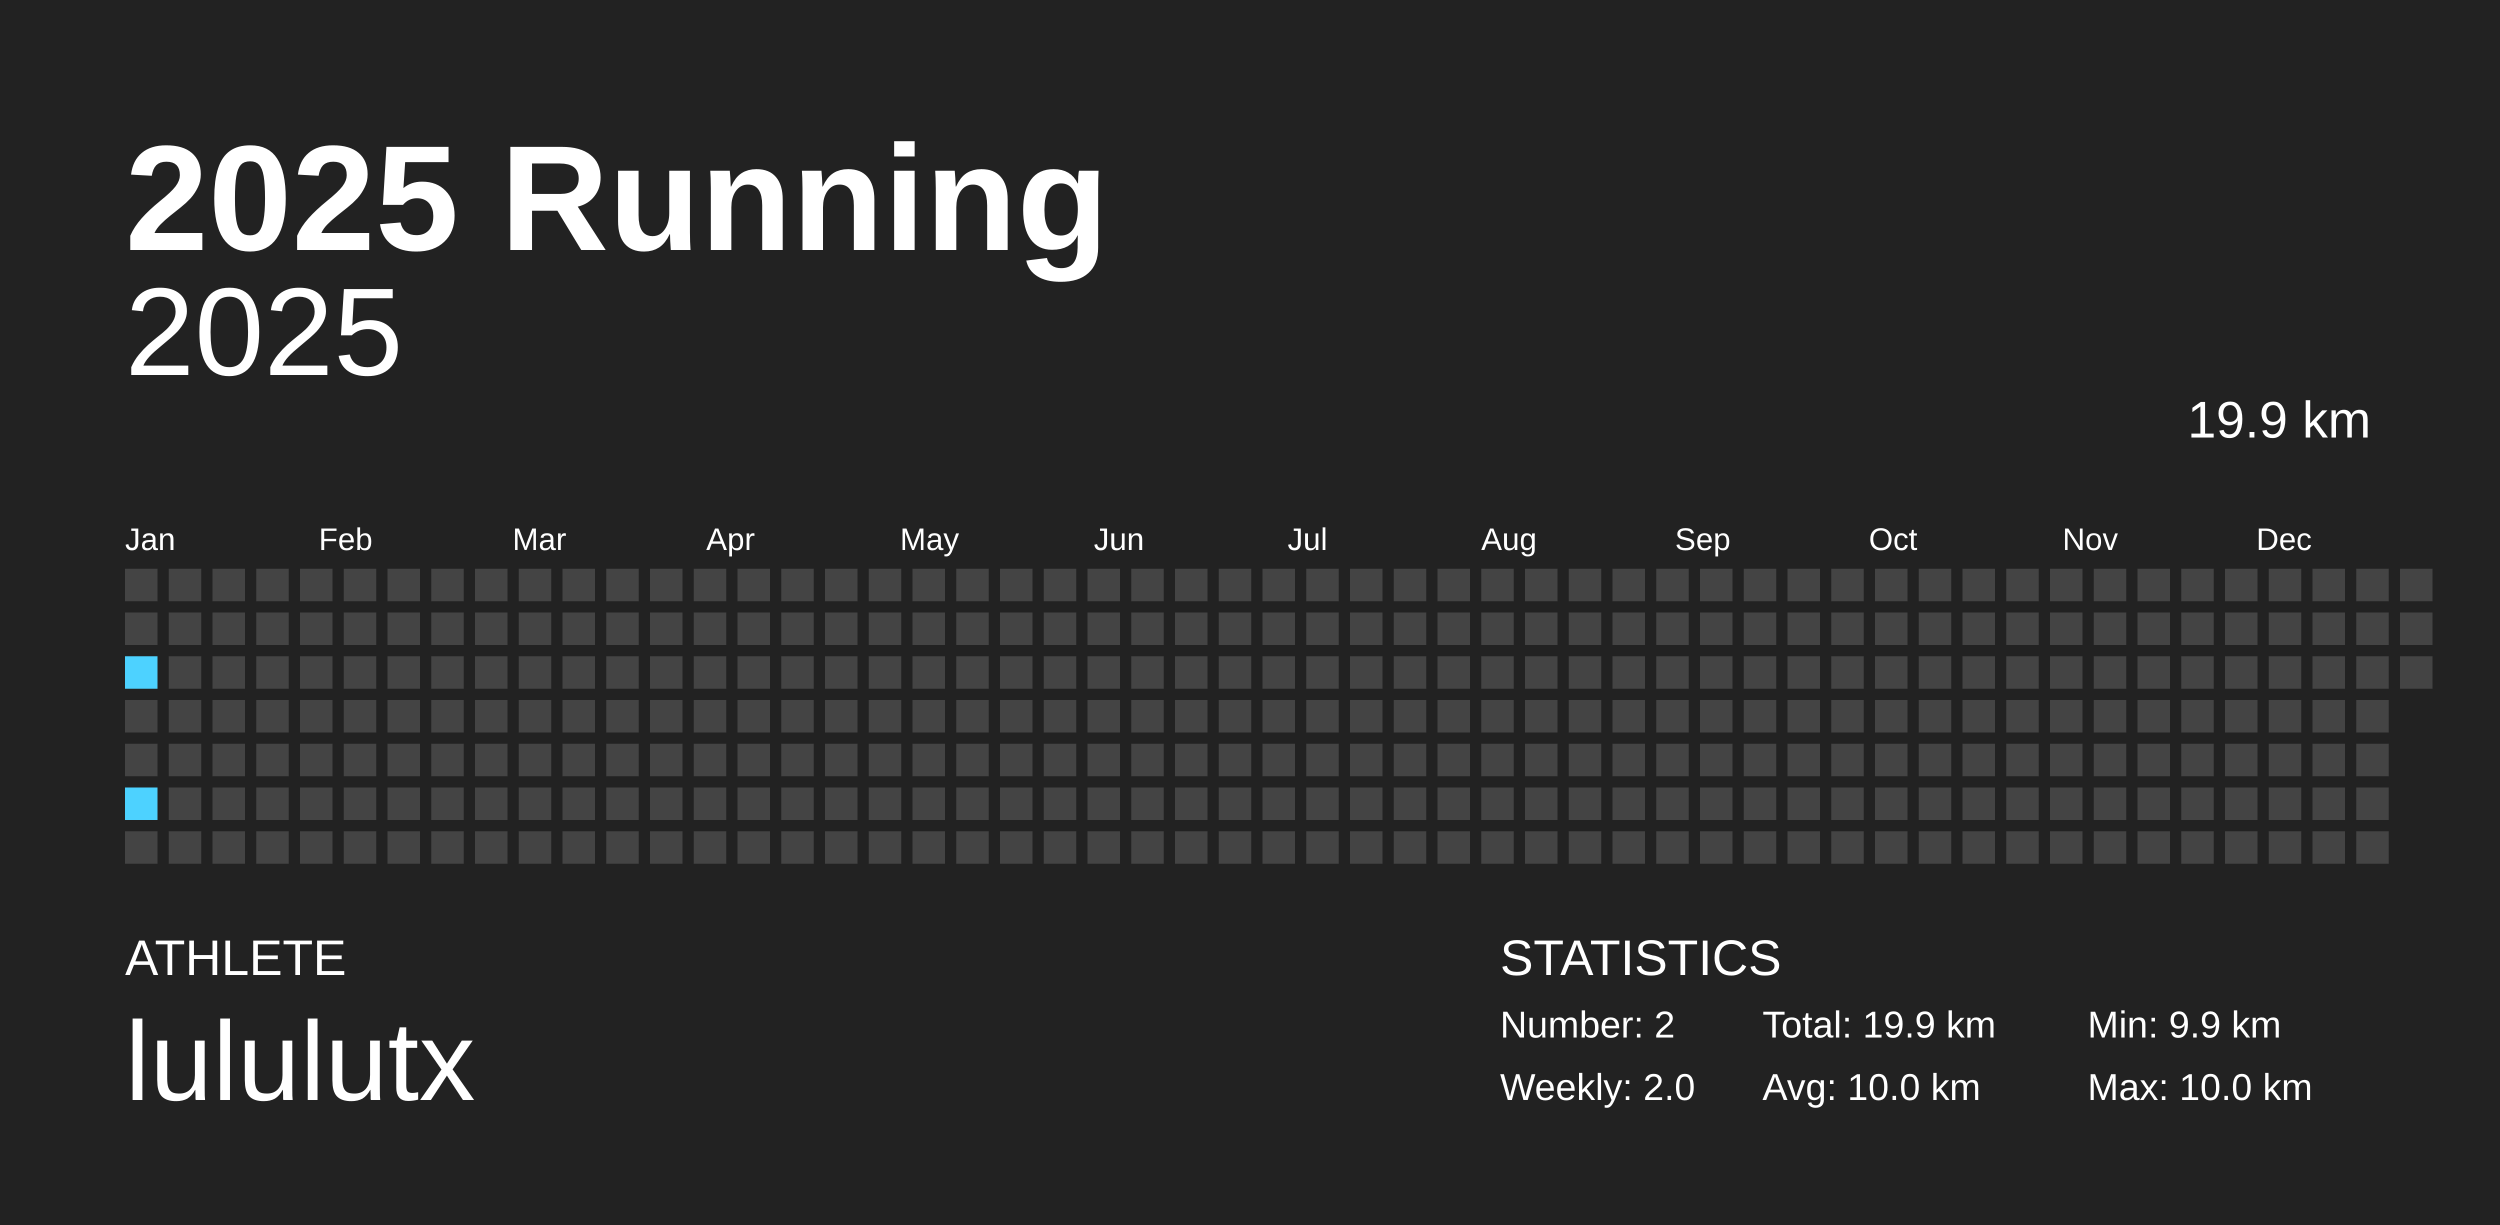
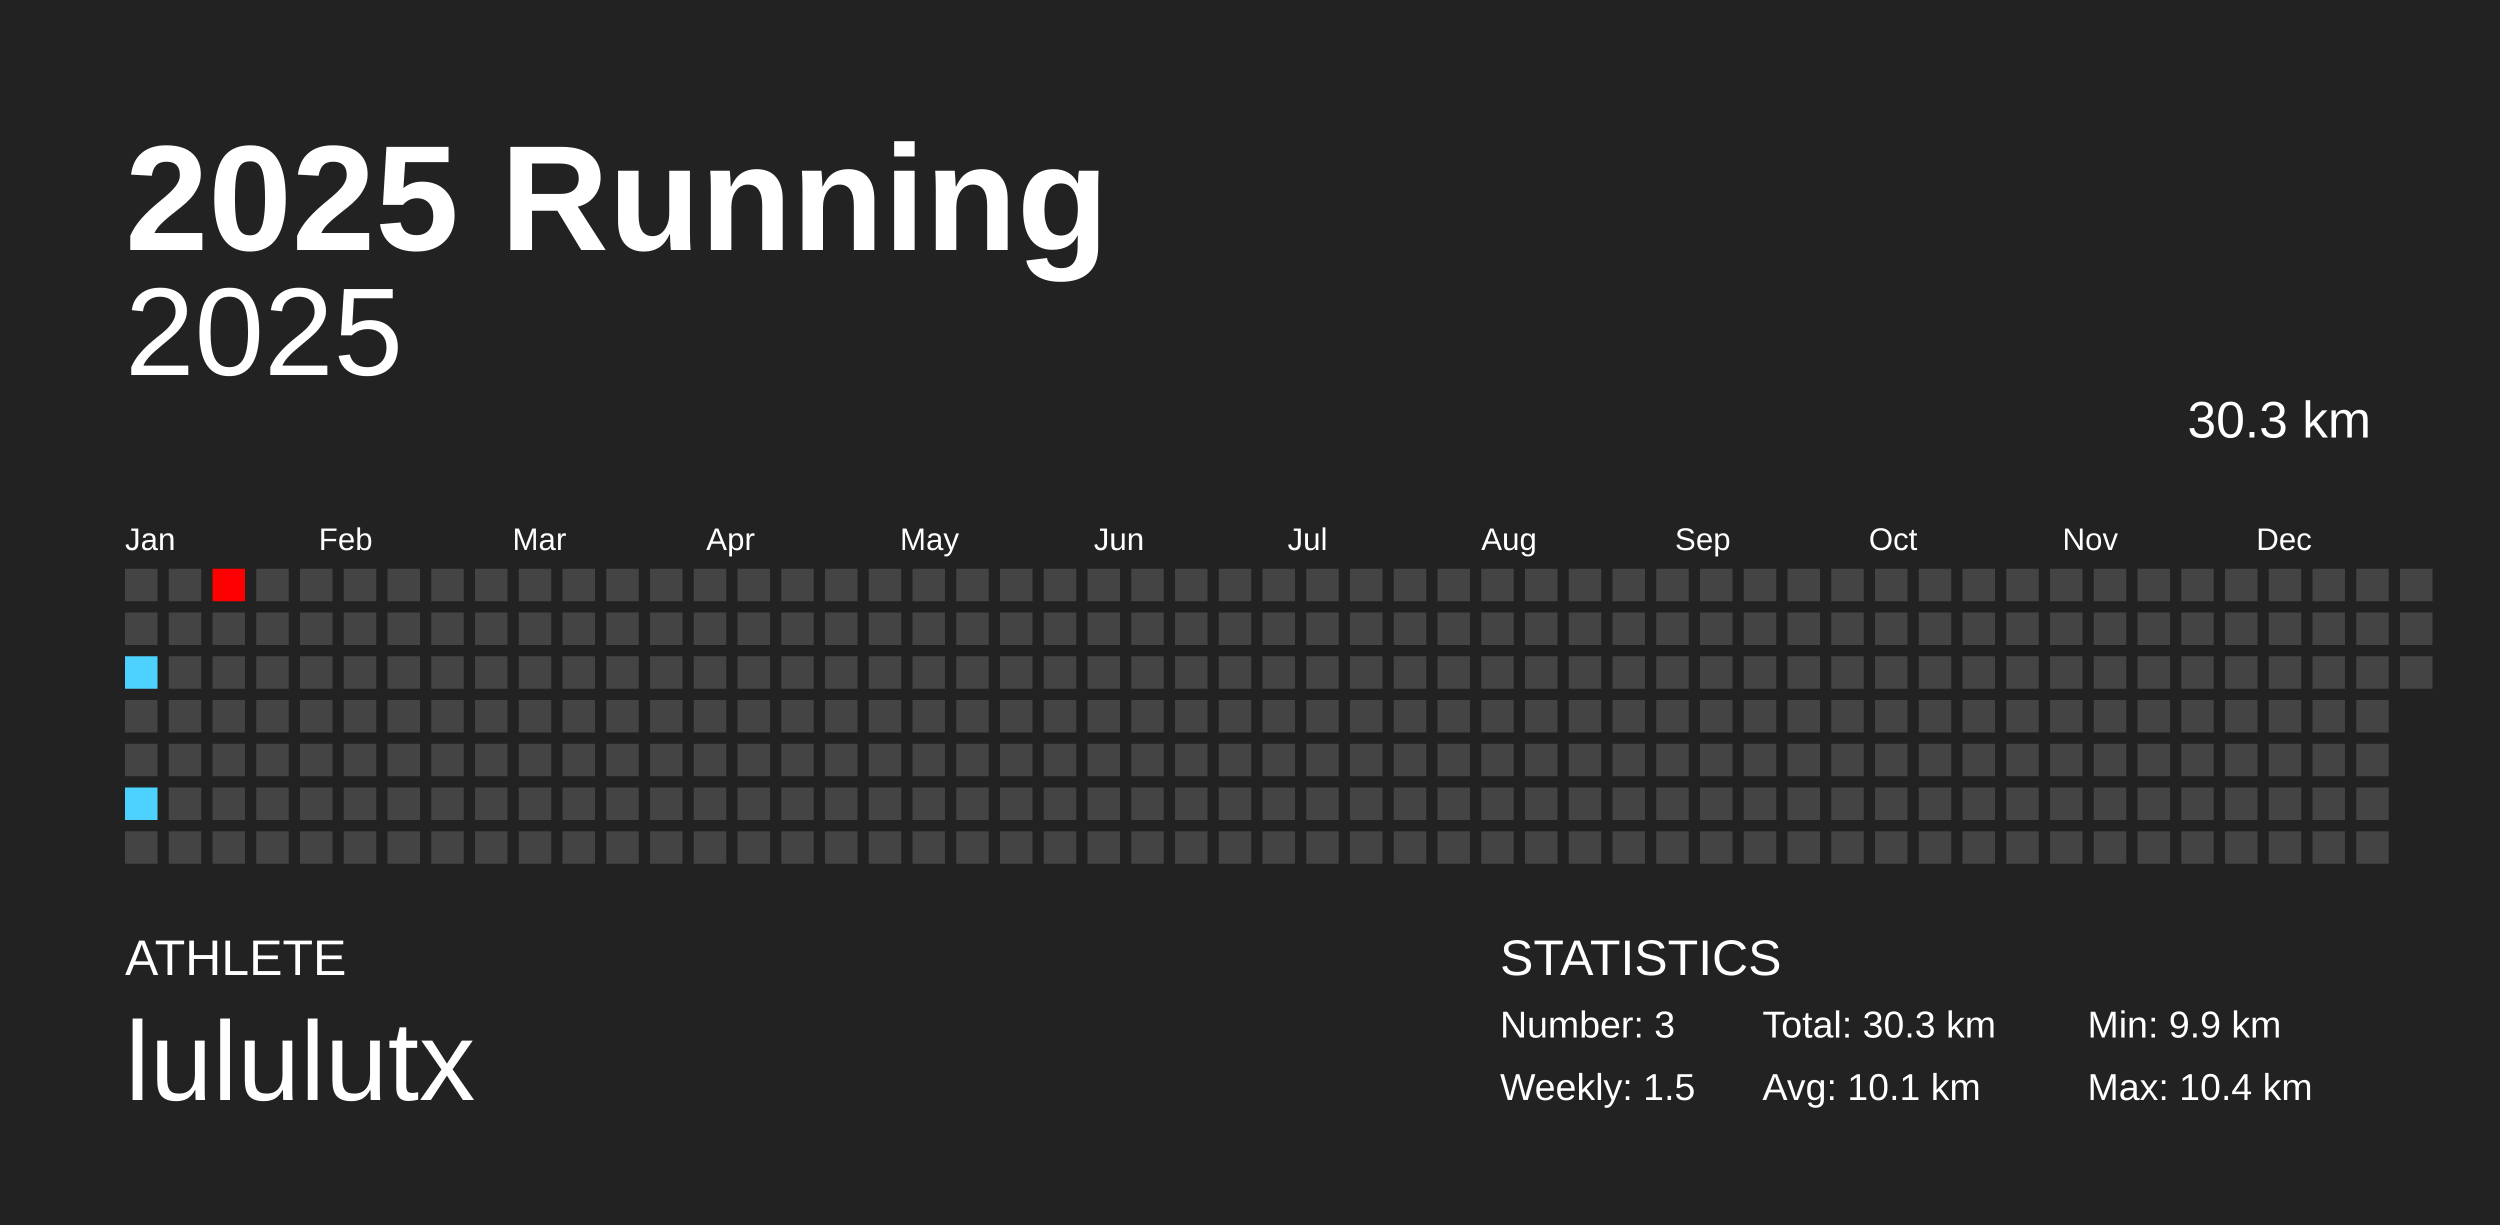
<svg xmlns="http://www.w3.org/2000/svg" baseProfile="full" height="98mm" version="1.1" viewBox="0,0,200,98" width="200mm">
  <defs />
  <rect fill="#222222" height="98" width="200" x="0" y="0" />
  <text fill="#FFFFFF" style="font-size:12px; font-family:Arial; font-weight:bold;" x="10" y="20">2025 Running</text>
  <text fill="#FFFFFF" style="font-size:4px; font-family:Arial" x="10" y="78">ATHLETE</text>
  <text fill="#FFFFFF" style="font-size:9px; font-family:Arial" x="10" y="88">lululutx</text>
  <text fill="#FFFFFF" style="font-size:4px; font-family:Arial" x="120" y="78">STATISTICS</text>
-   <text fill="#FFFFFF" style="font-size:3px; font-family:Arial" x="120" y="83">Number: 2</text>
-   <text fill="#FFFFFF" style="font-size:3px; font-family:Arial" x="120" y="88">Weekly: 2.0</text>
-   <text fill="#FFFFFF" style="font-size:3px; font-family:Arial" x="141" y="83">Total: 19.9 km</text>
-   <text fill="#FFFFFF" style="font-size:3px; font-family:Arial" x="141" y="88">Avg: 10.0 km</text>
+   <text fill="#FFFFFF" style="font-size:3px; font-family:Arial" x="120" y="83">Number: 3</text>
+   <text fill="#FFFFFF" style="font-size:3px; font-family:Arial" x="120" y="88">Weekly: 1.5</text>
+   <text fill="#FFFFFF" style="font-size:3px; font-family:Arial" x="141" y="83">Total: 30.3 km</text>
+   <text fill="#FFFFFF" style="font-size:3px; font-family:Arial" x="141" y="88">Avg: 10.1 km</text>
  <text fill="#FFFFFF" style="font-size:3px; font-family:Arial" x="167" y="83">Min: 9.9 km</text>
-   <text fill="#FFFFFF" style="font-size:3px; font-family:Arial" x="167" y="88">Max: 10.0 km</text>
+   <text fill="#FFFFFF" style="font-size:3px; font-family:Arial" x="167" y="88">Max: 10.4 km</text>
  <text alignment-baseline="hanging" fill="#FFFFFF" style="font-size:10.0px; font-family:Arial;" x="10" y="30">2025</text>
-   <text alignment-baseline="hanging" fill="#FFFFFF" style="font-size:4.125px; font-family:Arial;" x="175" y="35">19.9 km</text>
+   <text alignment-baseline="hanging" fill="#FFFFFF" style="font-size:4.125px; font-family:Arial;" x="175" y="35">30.3 km</text>
  <text fill="#FFFFFF" style="font-size:2.5px; font-family:Arial" x="10.0" y="44">Jan</text>
  <text fill="#FFFFFF" style="font-size:2.5px; font-family:Arial" x="25.5" y="44">Feb</text>
  <text fill="#FFFFFF" style="font-size:2.5px; font-family:Arial" x="41.0" y="44">Mar</text>
  <text fill="#FFFFFF" style="font-size:2.5px; font-family:Arial" x="56.5" y="44">Apr</text>
  <text fill="#FFFFFF" style="font-size:2.5px; font-family:Arial" x="72.0" y="44">May</text>
  <text fill="#FFFFFF" style="font-size:2.5px; font-family:Arial" x="87.5" y="44">Jun</text>
  <text fill="#FFFFFF" style="font-size:2.5px; font-family:Arial" x="103.0" y="44">Jul</text>
  <text fill="#FFFFFF" style="font-size:2.5px; font-family:Arial" x="118.5" y="44">Aug</text>
  <text fill="#FFFFFF" style="font-size:2.5px; font-family:Arial" x="134.0" y="44">Sep</text>
  <text fill="#FFFFFF" style="font-size:2.5px; font-family:Arial" x="149.5" y="44">Oct</text>
  <text fill="#FFFFFF" style="font-size:2.5px; font-family:Arial" x="165.0" y="44">Nov</text>
  <text fill="#FFFFFF" style="font-size:2.5px; font-family:Arial" x="180.5" y="44">Dec</text>
  <rect fill="#444444" height="2.6" width="2.6" x="10.0" y="45.5" />
  <rect fill="#444444" height="2.6" width="2.6" x="10.0" y="49.0" />
  <rect fill="#4dd2ff" height="2.6" width="2.6" x="10.0" y="52.5" />
  <rect fill="#444444" height="2.6" width="2.6" x="10.0" y="56.0" />
  <rect fill="#444444" height="2.6" width="2.6" x="10.0" y="59.5" />
  <rect fill="#4dd2ff" height="2.6" width="2.6" x="10.0" y="63.0" />
  <rect fill="#444444" height="2.6" width="2.6" x="10.0" y="66.5" />
  <rect fill="#444444" height="2.6" width="2.6" x="13.5" y="45.5" />
  <rect fill="#444444" height="2.6" width="2.6" x="13.5" y="49.0" />
  <rect fill="#444444" height="2.6" width="2.6" x="13.5" y="52.5" />
  <rect fill="#444444" height="2.6" width="2.6" x="13.5" y="56.0" />
  <rect fill="#444444" height="2.6" width="2.6" x="13.5" y="59.5" />
  <rect fill="#444444" height="2.6" width="2.6" x="13.5" y="63.0" />
  <rect fill="#444444" height="2.6" width="2.6" x="13.5" y="66.5" />
-   <rect fill="#444444" height="2.6" width="2.6" x="17.0" y="45.5" />
+   <rect fill="#ff0000" height="2.6" width="2.6" x="17.0" y="45.5" />
  <rect fill="#444444" height="2.6" width="2.6" x="17.0" y="49.0" />
  <rect fill="#444444" height="2.6" width="2.6" x="17.0" y="52.5" />
  <rect fill="#444444" height="2.6" width="2.6" x="17.0" y="56.0" />
  <rect fill="#444444" height="2.6" width="2.6" x="17.0" y="59.5" />
  <rect fill="#444444" height="2.6" width="2.6" x="17.0" y="63.0" />
  <rect fill="#444444" height="2.6" width="2.6" x="17.0" y="66.5" />
  <rect fill="#444444" height="2.6" width="2.6" x="20.5" y="45.5" />
  <rect fill="#444444" height="2.6" width="2.6" x="20.5" y="49.0" />
  <rect fill="#444444" height="2.6" width="2.6" x="20.5" y="52.5" />
  <rect fill="#444444" height="2.6" width="2.6" x="20.5" y="56.0" />
  <rect fill="#444444" height="2.6" width="2.6" x="20.5" y="59.5" />
  <rect fill="#444444" height="2.6" width="2.6" x="20.5" y="63.0" />
  <rect fill="#444444" height="2.6" width="2.6" x="20.5" y="66.5" />
  <rect fill="#444444" height="2.6" width="2.6" x="24.0" y="45.5" />
  <rect fill="#444444" height="2.6" width="2.6" x="24.0" y="49.0" />
  <rect fill="#444444" height="2.6" width="2.6" x="24.0" y="52.5" />
  <rect fill="#444444" height="2.6" width="2.6" x="24.0" y="56.0" />
  <rect fill="#444444" height="2.6" width="2.6" x="24.0" y="59.5" />
  <rect fill="#444444" height="2.6" width="2.6" x="24.0" y="63.0" />
  <rect fill="#444444" height="2.6" width="2.6" x="24.0" y="66.5" />
  <rect fill="#444444" height="2.6" width="2.6" x="27.5" y="45.5" />
  <rect fill="#444444" height="2.6" width="2.6" x="27.5" y="49.0" />
  <rect fill="#444444" height="2.6" width="2.6" x="27.5" y="52.5" />
  <rect fill="#444444" height="2.6" width="2.6" x="27.5" y="56.0" />
  <rect fill="#444444" height="2.6" width="2.6" x="27.5" y="59.5" />
  <rect fill="#444444" height="2.6" width="2.6" x="27.5" y="63.0" />
  <rect fill="#444444" height="2.6" width="2.6" x="27.5" y="66.5" />
  <rect fill="#444444" height="2.6" width="2.6" x="31.0" y="45.5" />
  <rect fill="#444444" height="2.6" width="2.6" x="31.0" y="49.0" />
  <rect fill="#444444" height="2.6" width="2.6" x="31.0" y="52.5" />
  <rect fill="#444444" height="2.6" width="2.6" x="31.0" y="56.0" />
  <rect fill="#444444" height="2.6" width="2.6" x="31.0" y="59.5" />
  <rect fill="#444444" height="2.6" width="2.6" x="31.0" y="63.0" />
  <rect fill="#444444" height="2.6" width="2.6" x="31.0" y="66.5" />
  <rect fill="#444444" height="2.6" width="2.6" x="34.5" y="45.5" />
  <rect fill="#444444" height="2.6" width="2.6" x="34.5" y="49.0" />
  <rect fill="#444444" height="2.6" width="2.6" x="34.5" y="52.5" />
  <rect fill="#444444" height="2.6" width="2.6" x="34.5" y="56.0" />
  <rect fill="#444444" height="2.6" width="2.6" x="34.5" y="59.5" />
  <rect fill="#444444" height="2.6" width="2.6" x="34.5" y="63.0" />
  <rect fill="#444444" height="2.6" width="2.6" x="34.5" y="66.5" />
  <rect fill="#444444" height="2.6" width="2.6" x="38.0" y="45.5" />
  <rect fill="#444444" height="2.6" width="2.6" x="38.0" y="49.0" />
  <rect fill="#444444" height="2.6" width="2.6" x="38.0" y="52.5" />
  <rect fill="#444444" height="2.6" width="2.6" x="38.0" y="56.0" />
  <rect fill="#444444" height="2.6" width="2.6" x="38.0" y="59.5" />
  <rect fill="#444444" height="2.6" width="2.6" x="38.0" y="63.0" />
  <rect fill="#444444" height="2.6" width="2.6" x="38.0" y="66.5" />
  <rect fill="#444444" height="2.6" width="2.6" x="41.5" y="45.5" />
  <rect fill="#444444" height="2.6" width="2.6" x="41.5" y="49.0" />
  <rect fill="#444444" height="2.6" width="2.6" x="41.5" y="52.5" />
  <rect fill="#444444" height="2.6" width="2.6" x="41.5" y="56.0" />
  <rect fill="#444444" height="2.6" width="2.6" x="41.5" y="59.5" />
  <rect fill="#444444" height="2.6" width="2.6" x="41.5" y="63.0" />
  <rect fill="#444444" height="2.6" width="2.6" x="41.5" y="66.5" />
  <rect fill="#444444" height="2.6" width="2.6" x="45.0" y="45.5" />
  <rect fill="#444444" height="2.6" width="2.6" x="45.0" y="49.0" />
  <rect fill="#444444" height="2.6" width="2.6" x="45.0" y="52.5" />
  <rect fill="#444444" height="2.6" width="2.6" x="45.0" y="56.0" />
  <rect fill="#444444" height="2.6" width="2.6" x="45.0" y="59.5" />
  <rect fill="#444444" height="2.6" width="2.6" x="45.0" y="63.0" />
  <rect fill="#444444" height="2.6" width="2.6" x="45.0" y="66.5" />
  <rect fill="#444444" height="2.6" width="2.6" x="48.5" y="45.5" />
  <rect fill="#444444" height="2.6" width="2.6" x="48.5" y="49.0" />
  <rect fill="#444444" height="2.6" width="2.6" x="48.5" y="52.5" />
  <rect fill="#444444" height="2.6" width="2.6" x="48.5" y="56.0" />
  <rect fill="#444444" height="2.6" width="2.6" x="48.5" y="59.5" />
  <rect fill="#444444" height="2.6" width="2.6" x="48.5" y="63.0" />
  <rect fill="#444444" height="2.6" width="2.6" x="48.5" y="66.5" />
  <rect fill="#444444" height="2.6" width="2.6" x="52.0" y="45.5" />
  <rect fill="#444444" height="2.6" width="2.6" x="52.0" y="49.0" />
  <rect fill="#444444" height="2.6" width="2.6" x="52.0" y="52.5" />
  <rect fill="#444444" height="2.6" width="2.6" x="52.0" y="56.0" />
  <rect fill="#444444" height="2.6" width="2.6" x="52.0" y="59.5" />
  <rect fill="#444444" height="2.6" width="2.6" x="52.0" y="63.0" />
  <rect fill="#444444" height="2.6" width="2.6" x="52.0" y="66.5" />
  <rect fill="#444444" height="2.6" width="2.6" x="55.5" y="45.5" />
  <rect fill="#444444" height="2.6" width="2.6" x="55.5" y="49.0" />
  <rect fill="#444444" height="2.6" width="2.6" x="55.5" y="52.5" />
  <rect fill="#444444" height="2.6" width="2.6" x="55.5" y="56.0" />
  <rect fill="#444444" height="2.6" width="2.6" x="55.5" y="59.5" />
  <rect fill="#444444" height="2.6" width="2.6" x="55.5" y="63.0" />
  <rect fill="#444444" height="2.6" width="2.6" x="55.5" y="66.5" />
  <rect fill="#444444" height="2.6" width="2.6" x="59.0" y="45.5" />
  <rect fill="#444444" height="2.6" width="2.6" x="59.0" y="49.0" />
  <rect fill="#444444" height="2.6" width="2.6" x="59.0" y="52.5" />
  <rect fill="#444444" height="2.6" width="2.6" x="59.0" y="56.0" />
  <rect fill="#444444" height="2.6" width="2.6" x="59.0" y="59.5" />
  <rect fill="#444444" height="2.6" width="2.6" x="59.0" y="63.0" />
  <rect fill="#444444" height="2.6" width="2.6" x="59.0" y="66.5" />
  <rect fill="#444444" height="2.6" width="2.6" x="62.5" y="45.5" />
  <rect fill="#444444" height="2.6" width="2.6" x="62.5" y="49.0" />
  <rect fill="#444444" height="2.6" width="2.6" x="62.5" y="52.5" />
  <rect fill="#444444" height="2.6" width="2.6" x="62.5" y="56.0" />
  <rect fill="#444444" height="2.6" width="2.6" x="62.5" y="59.5" />
  <rect fill="#444444" height="2.6" width="2.6" x="62.5" y="63.0" />
  <rect fill="#444444" height="2.6" width="2.6" x="62.5" y="66.5" />
  <rect fill="#444444" height="2.6" width="2.6" x="66.0" y="45.5" />
  <rect fill="#444444" height="2.6" width="2.6" x="66.0" y="49.0" />
  <rect fill="#444444" height="2.6" width="2.6" x="66.0" y="52.5" />
  <rect fill="#444444" height="2.6" width="2.6" x="66.0" y="56.0" />
  <rect fill="#444444" height="2.6" width="2.6" x="66.0" y="59.5" />
  <rect fill="#444444" height="2.6" width="2.6" x="66.0" y="63.0" />
  <rect fill="#444444" height="2.6" width="2.6" x="66.0" y="66.5" />
  <rect fill="#444444" height="2.6" width="2.6" x="69.5" y="45.5" />
  <rect fill="#444444" height="2.6" width="2.6" x="69.5" y="49.0" />
  <rect fill="#444444" height="2.6" width="2.6" x="69.5" y="52.5" />
  <rect fill="#444444" height="2.6" width="2.6" x="69.5" y="56.0" />
  <rect fill="#444444" height="2.6" width="2.6" x="69.5" y="59.5" />
  <rect fill="#444444" height="2.6" width="2.6" x="69.5" y="63.0" />
  <rect fill="#444444" height="2.6" width="2.6" x="69.5" y="66.5" />
  <rect fill="#444444" height="2.6" width="2.6" x="73.0" y="45.5" />
  <rect fill="#444444" height="2.6" width="2.6" x="73.0" y="49.0" />
  <rect fill="#444444" height="2.6" width="2.6" x="73.0" y="52.5" />
  <rect fill="#444444" height="2.6" width="2.6" x="73.0" y="56.0" />
  <rect fill="#444444" height="2.6" width="2.6" x="73.0" y="59.5" />
  <rect fill="#444444" height="2.6" width="2.6" x="73.0" y="63.0" />
  <rect fill="#444444" height="2.6" width="2.6" x="73.0" y="66.5" />
  <rect fill="#444444" height="2.6" width="2.6" x="76.5" y="45.5" />
  <rect fill="#444444" height="2.6" width="2.6" x="76.5" y="49.0" />
  <rect fill="#444444" height="2.6" width="2.6" x="76.5" y="52.5" />
  <rect fill="#444444" height="2.6" width="2.6" x="76.5" y="56.0" />
  <rect fill="#444444" height="2.6" width="2.6" x="76.5" y="59.5" />
  <rect fill="#444444" height="2.6" width="2.6" x="76.5" y="63.0" />
  <rect fill="#444444" height="2.6" width="2.6" x="76.5" y="66.5" />
  <rect fill="#444444" height="2.6" width="2.6" x="80.0" y="45.5" />
  <rect fill="#444444" height="2.6" width="2.6" x="80.0" y="49.0" />
  <rect fill="#444444" height="2.6" width="2.6" x="80.0" y="52.5" />
  <rect fill="#444444" height="2.6" width="2.6" x="80.0" y="56.0" />
  <rect fill="#444444" height="2.6" width="2.6" x="80.0" y="59.5" />
  <rect fill="#444444" height="2.6" width="2.6" x="80.0" y="63.0" />
  <rect fill="#444444" height="2.6" width="2.6" x="80.0" y="66.5" />
  <rect fill="#444444" height="2.6" width="2.6" x="83.5" y="45.5" />
  <rect fill="#444444" height="2.6" width="2.6" x="83.5" y="49.0" />
  <rect fill="#444444" height="2.6" width="2.6" x="83.5" y="52.5" />
  <rect fill="#444444" height="2.6" width="2.6" x="83.5" y="56.0" />
  <rect fill="#444444" height="2.6" width="2.6" x="83.5" y="59.5" />
  <rect fill="#444444" height="2.6" width="2.6" x="83.5" y="63.0" />
  <rect fill="#444444" height="2.6" width="2.6" x="83.5" y="66.5" />
  <rect fill="#444444" height="2.6" width="2.6" x="87.0" y="45.5" />
  <rect fill="#444444" height="2.6" width="2.6" x="87.0" y="49.0" />
  <rect fill="#444444" height="2.6" width="2.6" x="87.0" y="52.5" />
  <rect fill="#444444" height="2.6" width="2.6" x="87.0" y="56.0" />
  <rect fill="#444444" height="2.6" width="2.6" x="87.0" y="59.5" />
  <rect fill="#444444" height="2.6" width="2.6" x="87.0" y="63.0" />
  <rect fill="#444444" height="2.6" width="2.6" x="87.0" y="66.5" />
  <rect fill="#444444" height="2.6" width="2.6" x="90.5" y="45.5" />
  <rect fill="#444444" height="2.6" width="2.6" x="90.5" y="49.0" />
  <rect fill="#444444" height="2.6" width="2.6" x="90.5" y="52.5" />
  <rect fill="#444444" height="2.6" width="2.6" x="90.5" y="56.0" />
  <rect fill="#444444" height="2.6" width="2.6" x="90.5" y="59.5" />
  <rect fill="#444444" height="2.6" width="2.6" x="90.5" y="63.0" />
  <rect fill="#444444" height="2.6" width="2.6" x="90.5" y="66.5" />
  <rect fill="#444444" height="2.6" width="2.6" x="94.0" y="45.5" />
  <rect fill="#444444" height="2.6" width="2.6" x="94.0" y="49.0" />
  <rect fill="#444444" height="2.6" width="2.6" x="94.0" y="52.5" />
  <rect fill="#444444" height="2.6" width="2.6" x="94.0" y="56.0" />
  <rect fill="#444444" height="2.6" width="2.6" x="94.0" y="59.5" />
  <rect fill="#444444" height="2.6" width="2.6" x="94.0" y="63.0" />
  <rect fill="#444444" height="2.6" width="2.6" x="94.0" y="66.5" />
  <rect fill="#444444" height="2.6" width="2.6" x="97.5" y="45.5" />
  <rect fill="#444444" height="2.6" width="2.6" x="97.5" y="49.0" />
  <rect fill="#444444" height="2.6" width="2.6" x="97.5" y="52.5" />
  <rect fill="#444444" height="2.6" width="2.6" x="97.5" y="56.0" />
  <rect fill="#444444" height="2.6" width="2.6" x="97.5" y="59.5" />
  <rect fill="#444444" height="2.6" width="2.6" x="97.5" y="63.0" />
  <rect fill="#444444" height="2.6" width="2.6" x="97.5" y="66.5" />
  <rect fill="#444444" height="2.6" width="2.6" x="101.0" y="45.5" />
  <rect fill="#444444" height="2.6" width="2.6" x="101.0" y="49.0" />
  <rect fill="#444444" height="2.6" width="2.6" x="101.0" y="52.5" />
  <rect fill="#444444" height="2.6" width="2.6" x="101.0" y="56.0" />
  <rect fill="#444444" height="2.6" width="2.6" x="101.0" y="59.5" />
  <rect fill="#444444" height="2.6" width="2.6" x="101.0" y="63.0" />
  <rect fill="#444444" height="2.6" width="2.6" x="101.0" y="66.5" />
  <rect fill="#444444" height="2.6" width="2.6" x="104.5" y="45.5" />
  <rect fill="#444444" height="2.6" width="2.6" x="104.5" y="49.0" />
  <rect fill="#444444" height="2.6" width="2.6" x="104.5" y="52.5" />
  <rect fill="#444444" height="2.6" width="2.6" x="104.5" y="56.0" />
  <rect fill="#444444" height="2.6" width="2.6" x="104.5" y="59.5" />
  <rect fill="#444444" height="2.6" width="2.6" x="104.5" y="63.0" />
  <rect fill="#444444" height="2.6" width="2.6" x="104.5" y="66.5" />
  <rect fill="#444444" height="2.6" width="2.6" x="108.0" y="45.5" />
  <rect fill="#444444" height="2.6" width="2.6" x="108.0" y="49.0" />
  <rect fill="#444444" height="2.6" width="2.6" x="108.0" y="52.5" />
  <rect fill="#444444" height="2.6" width="2.6" x="108.0" y="56.0" />
  <rect fill="#444444" height="2.6" width="2.6" x="108.0" y="59.5" />
  <rect fill="#444444" height="2.6" width="2.6" x="108.0" y="63.0" />
  <rect fill="#444444" height="2.6" width="2.6" x="108.0" y="66.5" />
  <rect fill="#444444" height="2.6" width="2.6" x="111.5" y="45.5" />
  <rect fill="#444444" height="2.6" width="2.6" x="111.5" y="49.0" />
  <rect fill="#444444" height="2.6" width="2.6" x="111.5" y="52.5" />
  <rect fill="#444444" height="2.6" width="2.6" x="111.5" y="56.0" />
  <rect fill="#444444" height="2.6" width="2.6" x="111.5" y="59.5" />
  <rect fill="#444444" height="2.6" width="2.6" x="111.5" y="63.0" />
  <rect fill="#444444" height="2.6" width="2.6" x="111.5" y="66.5" />
  <rect fill="#444444" height="2.6" width="2.6" x="115.0" y="45.5" />
  <rect fill="#444444" height="2.6" width="2.6" x="115.0" y="49.0" />
  <rect fill="#444444" height="2.6" width="2.6" x="115.0" y="52.5" />
  <rect fill="#444444" height="2.6" width="2.6" x="115.0" y="56.0" />
  <rect fill="#444444" height="2.6" width="2.6" x="115.0" y="59.5" />
  <rect fill="#444444" height="2.6" width="2.6" x="115.0" y="63.0" />
  <rect fill="#444444" height="2.6" width="2.6" x="115.0" y="66.5" />
  <rect fill="#444444" height="2.6" width="2.6" x="118.5" y="45.5" />
  <rect fill="#444444" height="2.6" width="2.6" x="118.5" y="49.0" />
  <rect fill="#444444" height="2.6" width="2.6" x="118.5" y="52.5" />
  <rect fill="#444444" height="2.6" width="2.6" x="118.5" y="56.0" />
  <rect fill="#444444" height="2.6" width="2.6" x="118.5" y="59.5" />
  <rect fill="#444444" height="2.6" width="2.6" x="118.5" y="63.0" />
  <rect fill="#444444" height="2.6" width="2.6" x="118.5" y="66.5" />
  <rect fill="#444444" height="2.6" width="2.6" x="122.0" y="45.5" />
  <rect fill="#444444" height="2.6" width="2.6" x="122.0" y="49.0" />
  <rect fill="#444444" height="2.6" width="2.6" x="122.0" y="52.5" />
  <rect fill="#444444" height="2.6" width="2.6" x="122.0" y="56.0" />
  <rect fill="#444444" height="2.6" width="2.6" x="122.0" y="59.5" />
  <rect fill="#444444" height="2.6" width="2.6" x="122.0" y="63.0" />
  <rect fill="#444444" height="2.6" width="2.6" x="122.0" y="66.5" />
  <rect fill="#444444" height="2.6" width="2.6" x="125.5" y="45.5" />
  <rect fill="#444444" height="2.6" width="2.6" x="125.5" y="49.0" />
  <rect fill="#444444" height="2.6" width="2.6" x="125.5" y="52.5" />
  <rect fill="#444444" height="2.6" width="2.6" x="125.5" y="56.0" />
  <rect fill="#444444" height="2.6" width="2.6" x="125.5" y="59.5" />
  <rect fill="#444444" height="2.6" width="2.6" x="125.5" y="63.0" />
  <rect fill="#444444" height="2.6" width="2.6" x="125.5" y="66.5" />
  <rect fill="#444444" height="2.6" width="2.6" x="129.0" y="45.5" />
  <rect fill="#444444" height="2.6" width="2.6" x="129.0" y="49.0" />
  <rect fill="#444444" height="2.6" width="2.6" x="129.0" y="52.5" />
  <rect fill="#444444" height="2.6" width="2.6" x="129.0" y="56.0" />
  <rect fill="#444444" height="2.6" width="2.6" x="129.0" y="59.5" />
  <rect fill="#444444" height="2.6" width="2.6" x="129.0" y="63.0" />
  <rect fill="#444444" height="2.6" width="2.6" x="129.0" y="66.5" />
  <rect fill="#444444" height="2.6" width="2.6" x="132.5" y="45.5" />
  <rect fill="#444444" height="2.6" width="2.6" x="132.5" y="49.0" />
  <rect fill="#444444" height="2.6" width="2.6" x="132.5" y="52.5" />
  <rect fill="#444444" height="2.6" width="2.6" x="132.5" y="56.0" />
  <rect fill="#444444" height="2.6" width="2.6" x="132.5" y="59.5" />
  <rect fill="#444444" height="2.6" width="2.6" x="132.5" y="63.0" />
  <rect fill="#444444" height="2.6" width="2.6" x="132.5" y="66.5" />
  <rect fill="#444444" height="2.6" width="2.6" x="136.0" y="45.5" />
  <rect fill="#444444" height="2.6" width="2.6" x="136.0" y="49.0" />
  <rect fill="#444444" height="2.6" width="2.6" x="136.0" y="52.5" />
  <rect fill="#444444" height="2.6" width="2.6" x="136.0" y="56.0" />
  <rect fill="#444444" height="2.6" width="2.6" x="136.0" y="59.5" />
  <rect fill="#444444" height="2.6" width="2.6" x="136.0" y="63.0" />
  <rect fill="#444444" height="2.6" width="2.6" x="136.0" y="66.5" />
  <rect fill="#444444" height="2.6" width="2.6" x="139.5" y="45.5" />
  <rect fill="#444444" height="2.6" width="2.6" x="139.5" y="49.0" />
  <rect fill="#444444" height="2.6" width="2.6" x="139.5" y="52.5" />
  <rect fill="#444444" height="2.6" width="2.6" x="139.5" y="56.0" />
  <rect fill="#444444" height="2.6" width="2.6" x="139.5" y="59.5" />
  <rect fill="#444444" height="2.6" width="2.6" x="139.5" y="63.0" />
  <rect fill="#444444" height="2.6" width="2.6" x="139.5" y="66.5" />
  <rect fill="#444444" height="2.6" width="2.6" x="143.0" y="45.5" />
  <rect fill="#444444" height="2.6" width="2.6" x="143.0" y="49.0" />
  <rect fill="#444444" height="2.6" width="2.6" x="143.0" y="52.5" />
  <rect fill="#444444" height="2.6" width="2.6" x="143.0" y="56.0" />
  <rect fill="#444444" height="2.6" width="2.6" x="143.0" y="59.5" />
  <rect fill="#444444" height="2.6" width="2.6" x="143.0" y="63.0" />
  <rect fill="#444444" height="2.6" width="2.6" x="143.0" y="66.5" />
  <rect fill="#444444" height="2.6" width="2.6" x="146.5" y="45.5" />
  <rect fill="#444444" height="2.6" width="2.6" x="146.5" y="49.0" />
  <rect fill="#444444" height="2.6" width="2.6" x="146.5" y="52.5" />
  <rect fill="#444444" height="2.6" width="2.6" x="146.5" y="56.0" />
  <rect fill="#444444" height="2.6" width="2.6" x="146.5" y="59.5" />
  <rect fill="#444444" height="2.6" width="2.6" x="146.5" y="63.0" />
  <rect fill="#444444" height="2.6" width="2.6" x="146.5" y="66.5" />
  <rect fill="#444444" height="2.6" width="2.6" x="150.0" y="45.5" />
  <rect fill="#444444" height="2.6" width="2.6" x="150.0" y="49.0" />
  <rect fill="#444444" height="2.6" width="2.6" x="150.0" y="52.5" />
  <rect fill="#444444" height="2.6" width="2.6" x="150.0" y="56.0" />
  <rect fill="#444444" height="2.6" width="2.6" x="150.0" y="59.5" />
  <rect fill="#444444" height="2.6" width="2.6" x="150.0" y="63.0" />
  <rect fill="#444444" height="2.6" width="2.6" x="150.0" y="66.5" />
  <rect fill="#444444" height="2.6" width="2.6" x="153.5" y="45.5" />
  <rect fill="#444444" height="2.6" width="2.6" x="153.5" y="49.0" />
  <rect fill="#444444" height="2.6" width="2.6" x="153.5" y="52.5" />
  <rect fill="#444444" height="2.6" width="2.6" x="153.5" y="56.0" />
  <rect fill="#444444" height="2.6" width="2.6" x="153.5" y="59.5" />
  <rect fill="#444444" height="2.6" width="2.6" x="153.5" y="63.0" />
  <rect fill="#444444" height="2.6" width="2.6" x="153.5" y="66.5" />
  <rect fill="#444444" height="2.6" width="2.6" x="157.0" y="45.5" />
  <rect fill="#444444" height="2.6" width="2.6" x="157.0" y="49.0" />
  <rect fill="#444444" height="2.6" width="2.6" x="157.0" y="52.5" />
  <rect fill="#444444" height="2.6" width="2.6" x="157.0" y="56.0" />
  <rect fill="#444444" height="2.6" width="2.6" x="157.0" y="59.5" />
  <rect fill="#444444" height="2.6" width="2.6" x="157.0" y="63.0" />
  <rect fill="#444444" height="2.6" width="2.6" x="157.0" y="66.5" />
  <rect fill="#444444" height="2.6" width="2.6" x="160.5" y="45.5" />
  <rect fill="#444444" height="2.6" width="2.6" x="160.5" y="49.0" />
  <rect fill="#444444" height="2.6" width="2.6" x="160.5" y="52.5" />
  <rect fill="#444444" height="2.6" width="2.6" x="160.5" y="56.0" />
  <rect fill="#444444" height="2.6" width="2.6" x="160.5" y="59.5" />
  <rect fill="#444444" height="2.6" width="2.6" x="160.5" y="63.0" />
  <rect fill="#444444" height="2.6" width="2.6" x="160.5" y="66.5" />
  <rect fill="#444444" height="2.6" width="2.6" x="164.0" y="45.5" />
  <rect fill="#444444" height="2.6" width="2.6" x="164.0" y="49.0" />
  <rect fill="#444444" height="2.6" width="2.6" x="164.0" y="52.5" />
  <rect fill="#444444" height="2.6" width="2.6" x="164.0" y="56.0" />
  <rect fill="#444444" height="2.6" width="2.6" x="164.0" y="59.5" />
  <rect fill="#444444" height="2.6" width="2.6" x="164.0" y="63.0" />
  <rect fill="#444444" height="2.6" width="2.6" x="164.0" y="66.5" />
  <rect fill="#444444" height="2.6" width="2.6" x="167.5" y="45.5" />
  <rect fill="#444444" height="2.6" width="2.6" x="167.5" y="49.0" />
  <rect fill="#444444" height="2.6" width="2.6" x="167.5" y="52.5" />
  <rect fill="#444444" height="2.6" width="2.6" x="167.5" y="56.0" />
  <rect fill="#444444" height="2.6" width="2.6" x="167.5" y="59.5" />
  <rect fill="#444444" height="2.6" width="2.6" x="167.5" y="63.0" />
  <rect fill="#444444" height="2.6" width="2.6" x="167.5" y="66.5" />
  <rect fill="#444444" height="2.6" width="2.6" x="171.0" y="45.5" />
  <rect fill="#444444" height="2.6" width="2.6" x="171.0" y="49.0" />
  <rect fill="#444444" height="2.6" width="2.6" x="171.0" y="52.5" />
  <rect fill="#444444" height="2.6" width="2.6" x="171.0" y="56.0" />
  <rect fill="#444444" height="2.6" width="2.6" x="171.0" y="59.5" />
  <rect fill="#444444" height="2.6" width="2.6" x="171.0" y="63.0" />
  <rect fill="#444444" height="2.6" width="2.6" x="171.0" y="66.5" />
  <rect fill="#444444" height="2.6" width="2.6" x="174.5" y="45.5" />
  <rect fill="#444444" height="2.6" width="2.6" x="174.5" y="49.0" />
  <rect fill="#444444" height="2.6" width="2.6" x="174.5" y="52.5" />
  <rect fill="#444444" height="2.6" width="2.6" x="174.5" y="56.0" />
  <rect fill="#444444" height="2.6" width="2.6" x="174.5" y="59.5" />
  <rect fill="#444444" height="2.6" width="2.6" x="174.5" y="63.0" />
  <rect fill="#444444" height="2.6" width="2.6" x="174.5" y="66.5" />
  <rect fill="#444444" height="2.6" width="2.6" x="178.0" y="45.5" />
  <rect fill="#444444" height="2.6" width="2.6" x="178.0" y="49.0" />
  <rect fill="#444444" height="2.6" width="2.6" x="178.0" y="52.5" />
  <rect fill="#444444" height="2.6" width="2.6" x="178.0" y="56.0" />
  <rect fill="#444444" height="2.6" width="2.6" x="178.0" y="59.5" />
  <rect fill="#444444" height="2.6" width="2.6" x="178.0" y="63.0" />
  <rect fill="#444444" height="2.6" width="2.6" x="178.0" y="66.5" />
  <rect fill="#444444" height="2.6" width="2.6" x="181.5" y="45.5" />
  <rect fill="#444444" height="2.6" width="2.6" x="181.5" y="49.0" />
  <rect fill="#444444" height="2.6" width="2.6" x="181.5" y="52.5" />
  <rect fill="#444444" height="2.6" width="2.6" x="181.5" y="56.0" />
  <rect fill="#444444" height="2.6" width="2.6" x="181.5" y="59.5" />
  <rect fill="#444444" height="2.6" width="2.6" x="181.5" y="63.0" />
  <rect fill="#444444" height="2.6" width="2.6" x="181.5" y="66.5" />
  <rect fill="#444444" height="2.6" width="2.6" x="185.0" y="45.5" />
  <rect fill="#444444" height="2.6" width="2.6" x="185.0" y="49.0" />
  <rect fill="#444444" height="2.6" width="2.6" x="185.0" y="52.5" />
  <rect fill="#444444" height="2.6" width="2.6" x="185.0" y="56.0" />
  <rect fill="#444444" height="2.6" width="2.6" x="185.0" y="59.5" />
  <rect fill="#444444" height="2.6" width="2.6" x="185.0" y="63.0" />
  <rect fill="#444444" height="2.6" width="2.6" x="185.0" y="66.5" />
  <rect fill="#444444" height="2.6" width="2.6" x="188.5" y="45.5" />
  <rect fill="#444444" height="2.6" width="2.6" x="188.5" y="49.0" />
  <rect fill="#444444" height="2.6" width="2.6" x="188.5" y="52.5" />
  <rect fill="#444444" height="2.6" width="2.6" x="188.5" y="56.0" />
  <rect fill="#444444" height="2.6" width="2.6" x="188.5" y="59.5" />
  <rect fill="#444444" height="2.6" width="2.6" x="188.5" y="63.0" />
  <rect fill="#444444" height="2.6" width="2.6" x="188.5" y="66.5" />
  <rect fill="#444444" height="2.6" width="2.6" x="192.0" y="45.5" />
  <rect fill="#444444" height="2.6" width="2.6" x="192.0" y="49.0" />
  <rect fill="#444444" height="2.6" width="2.6" x="192.0" y="52.5" />
</svg>
